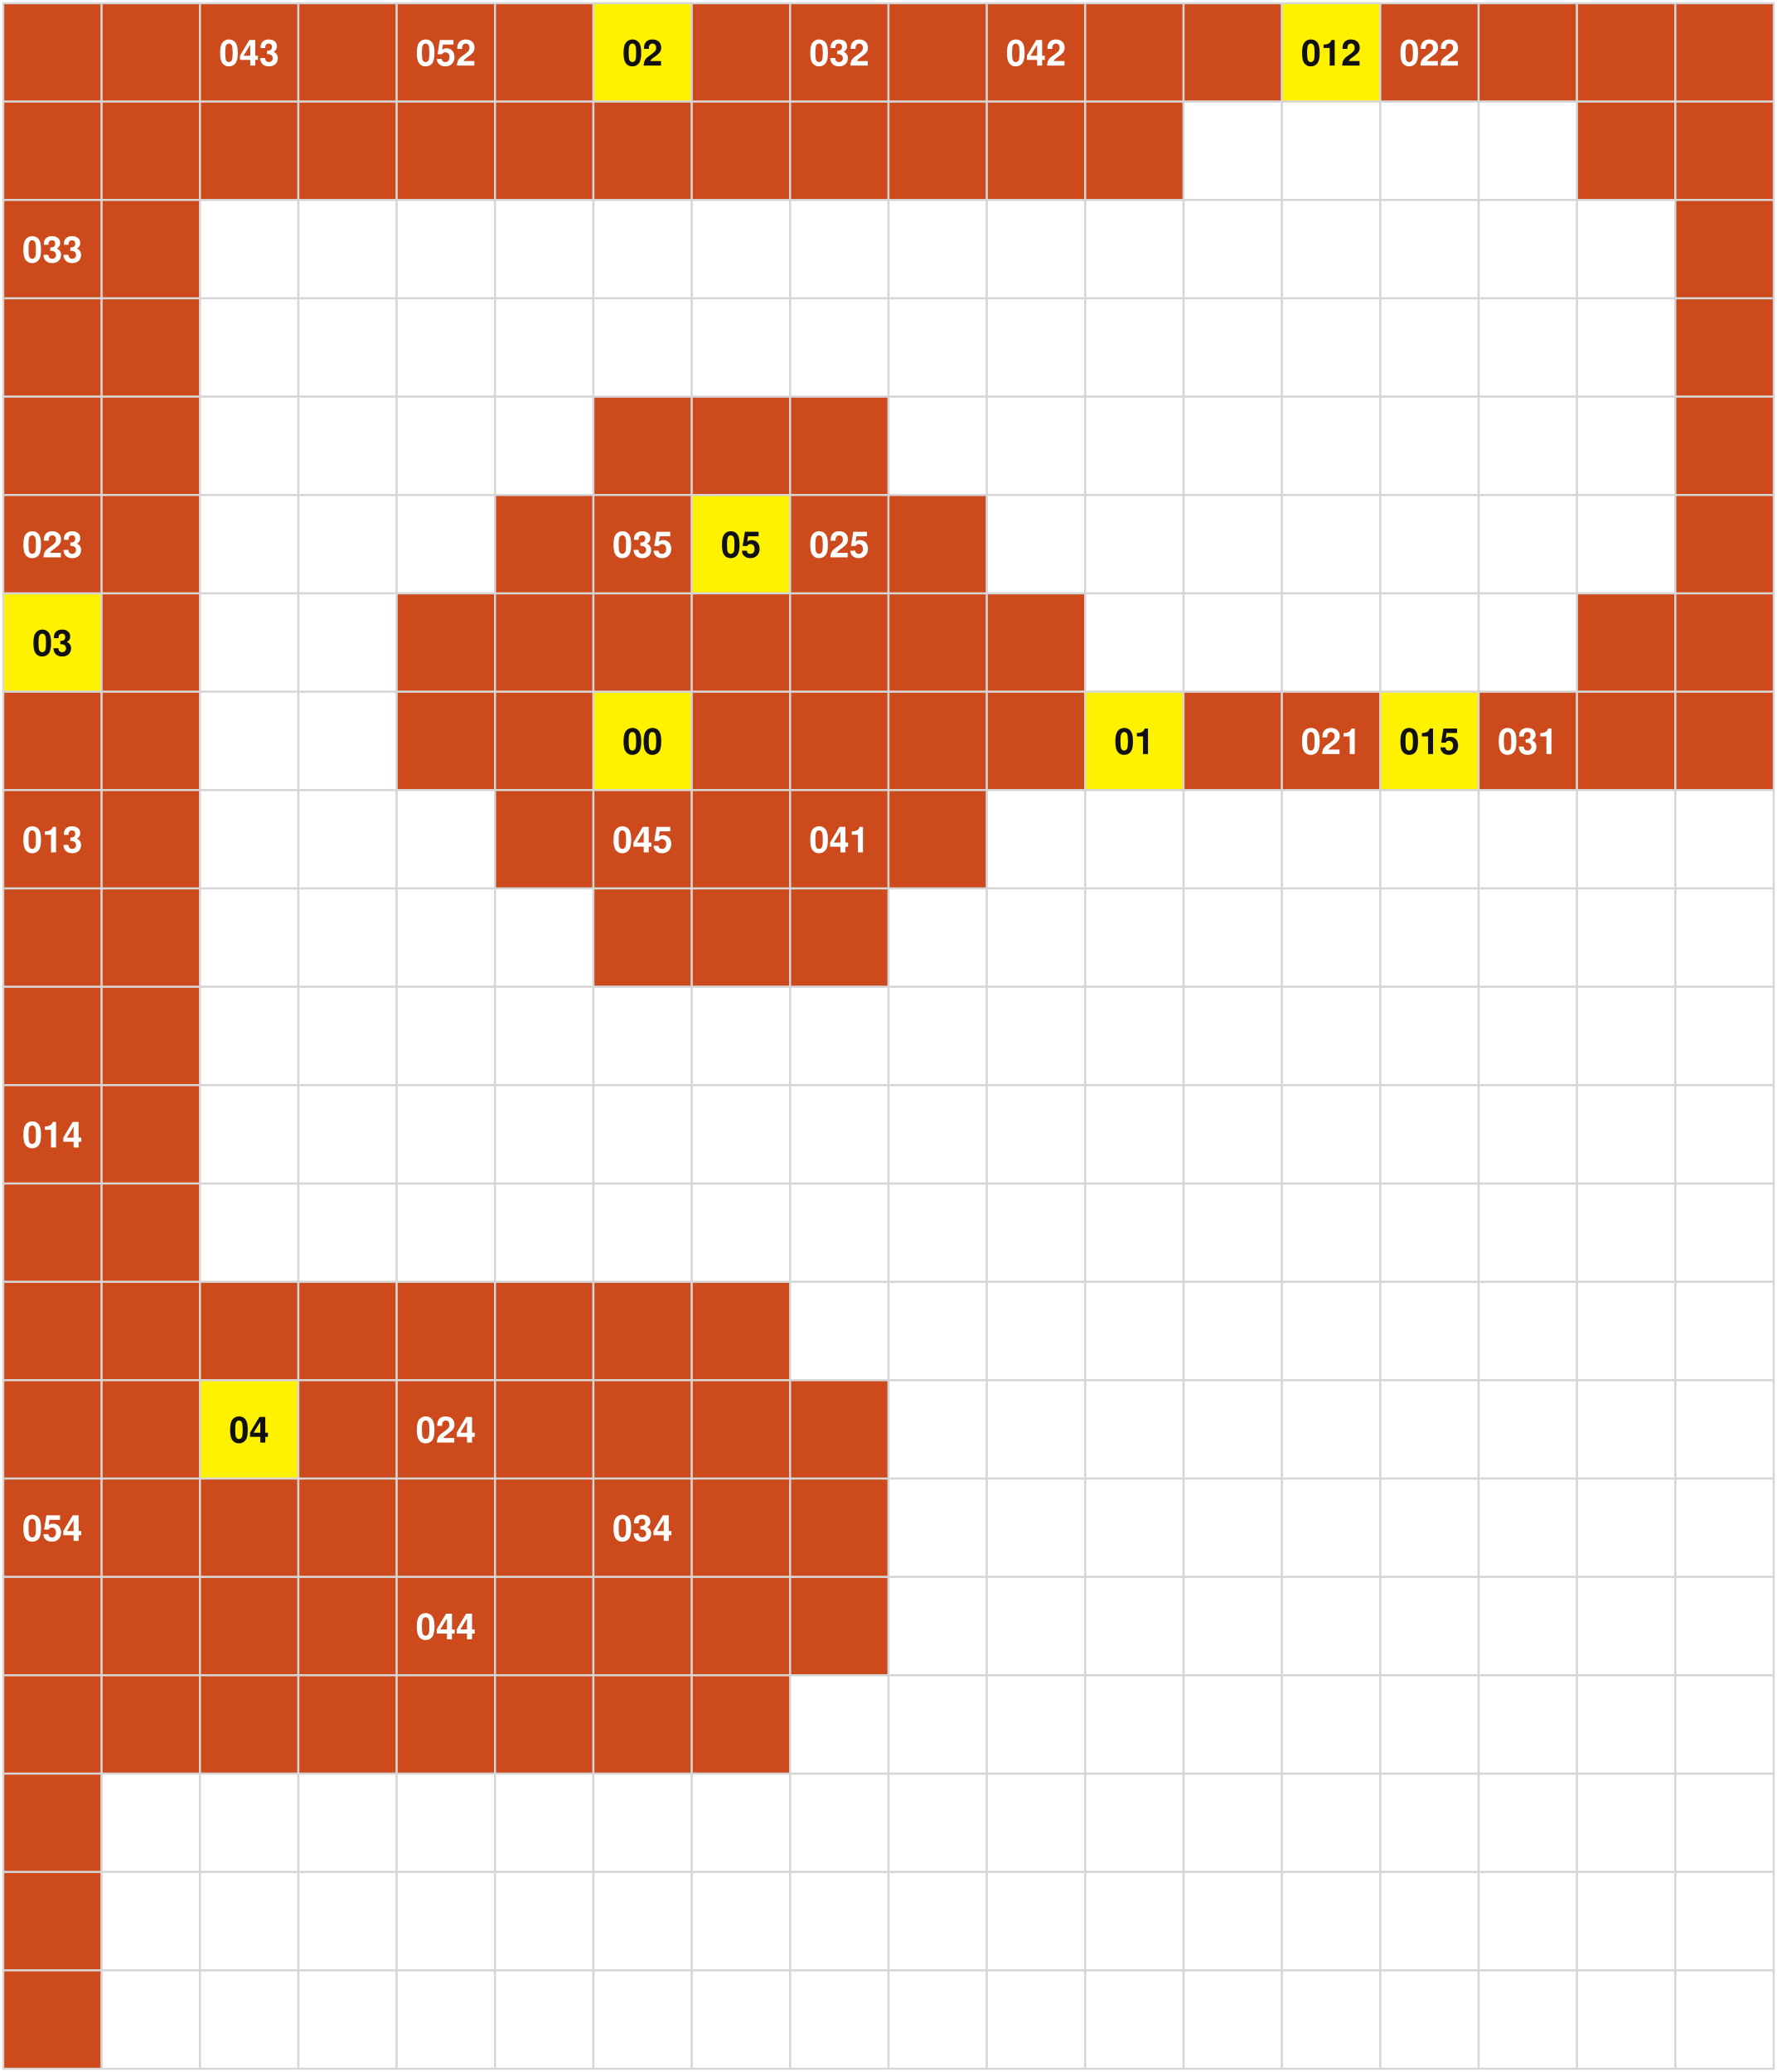
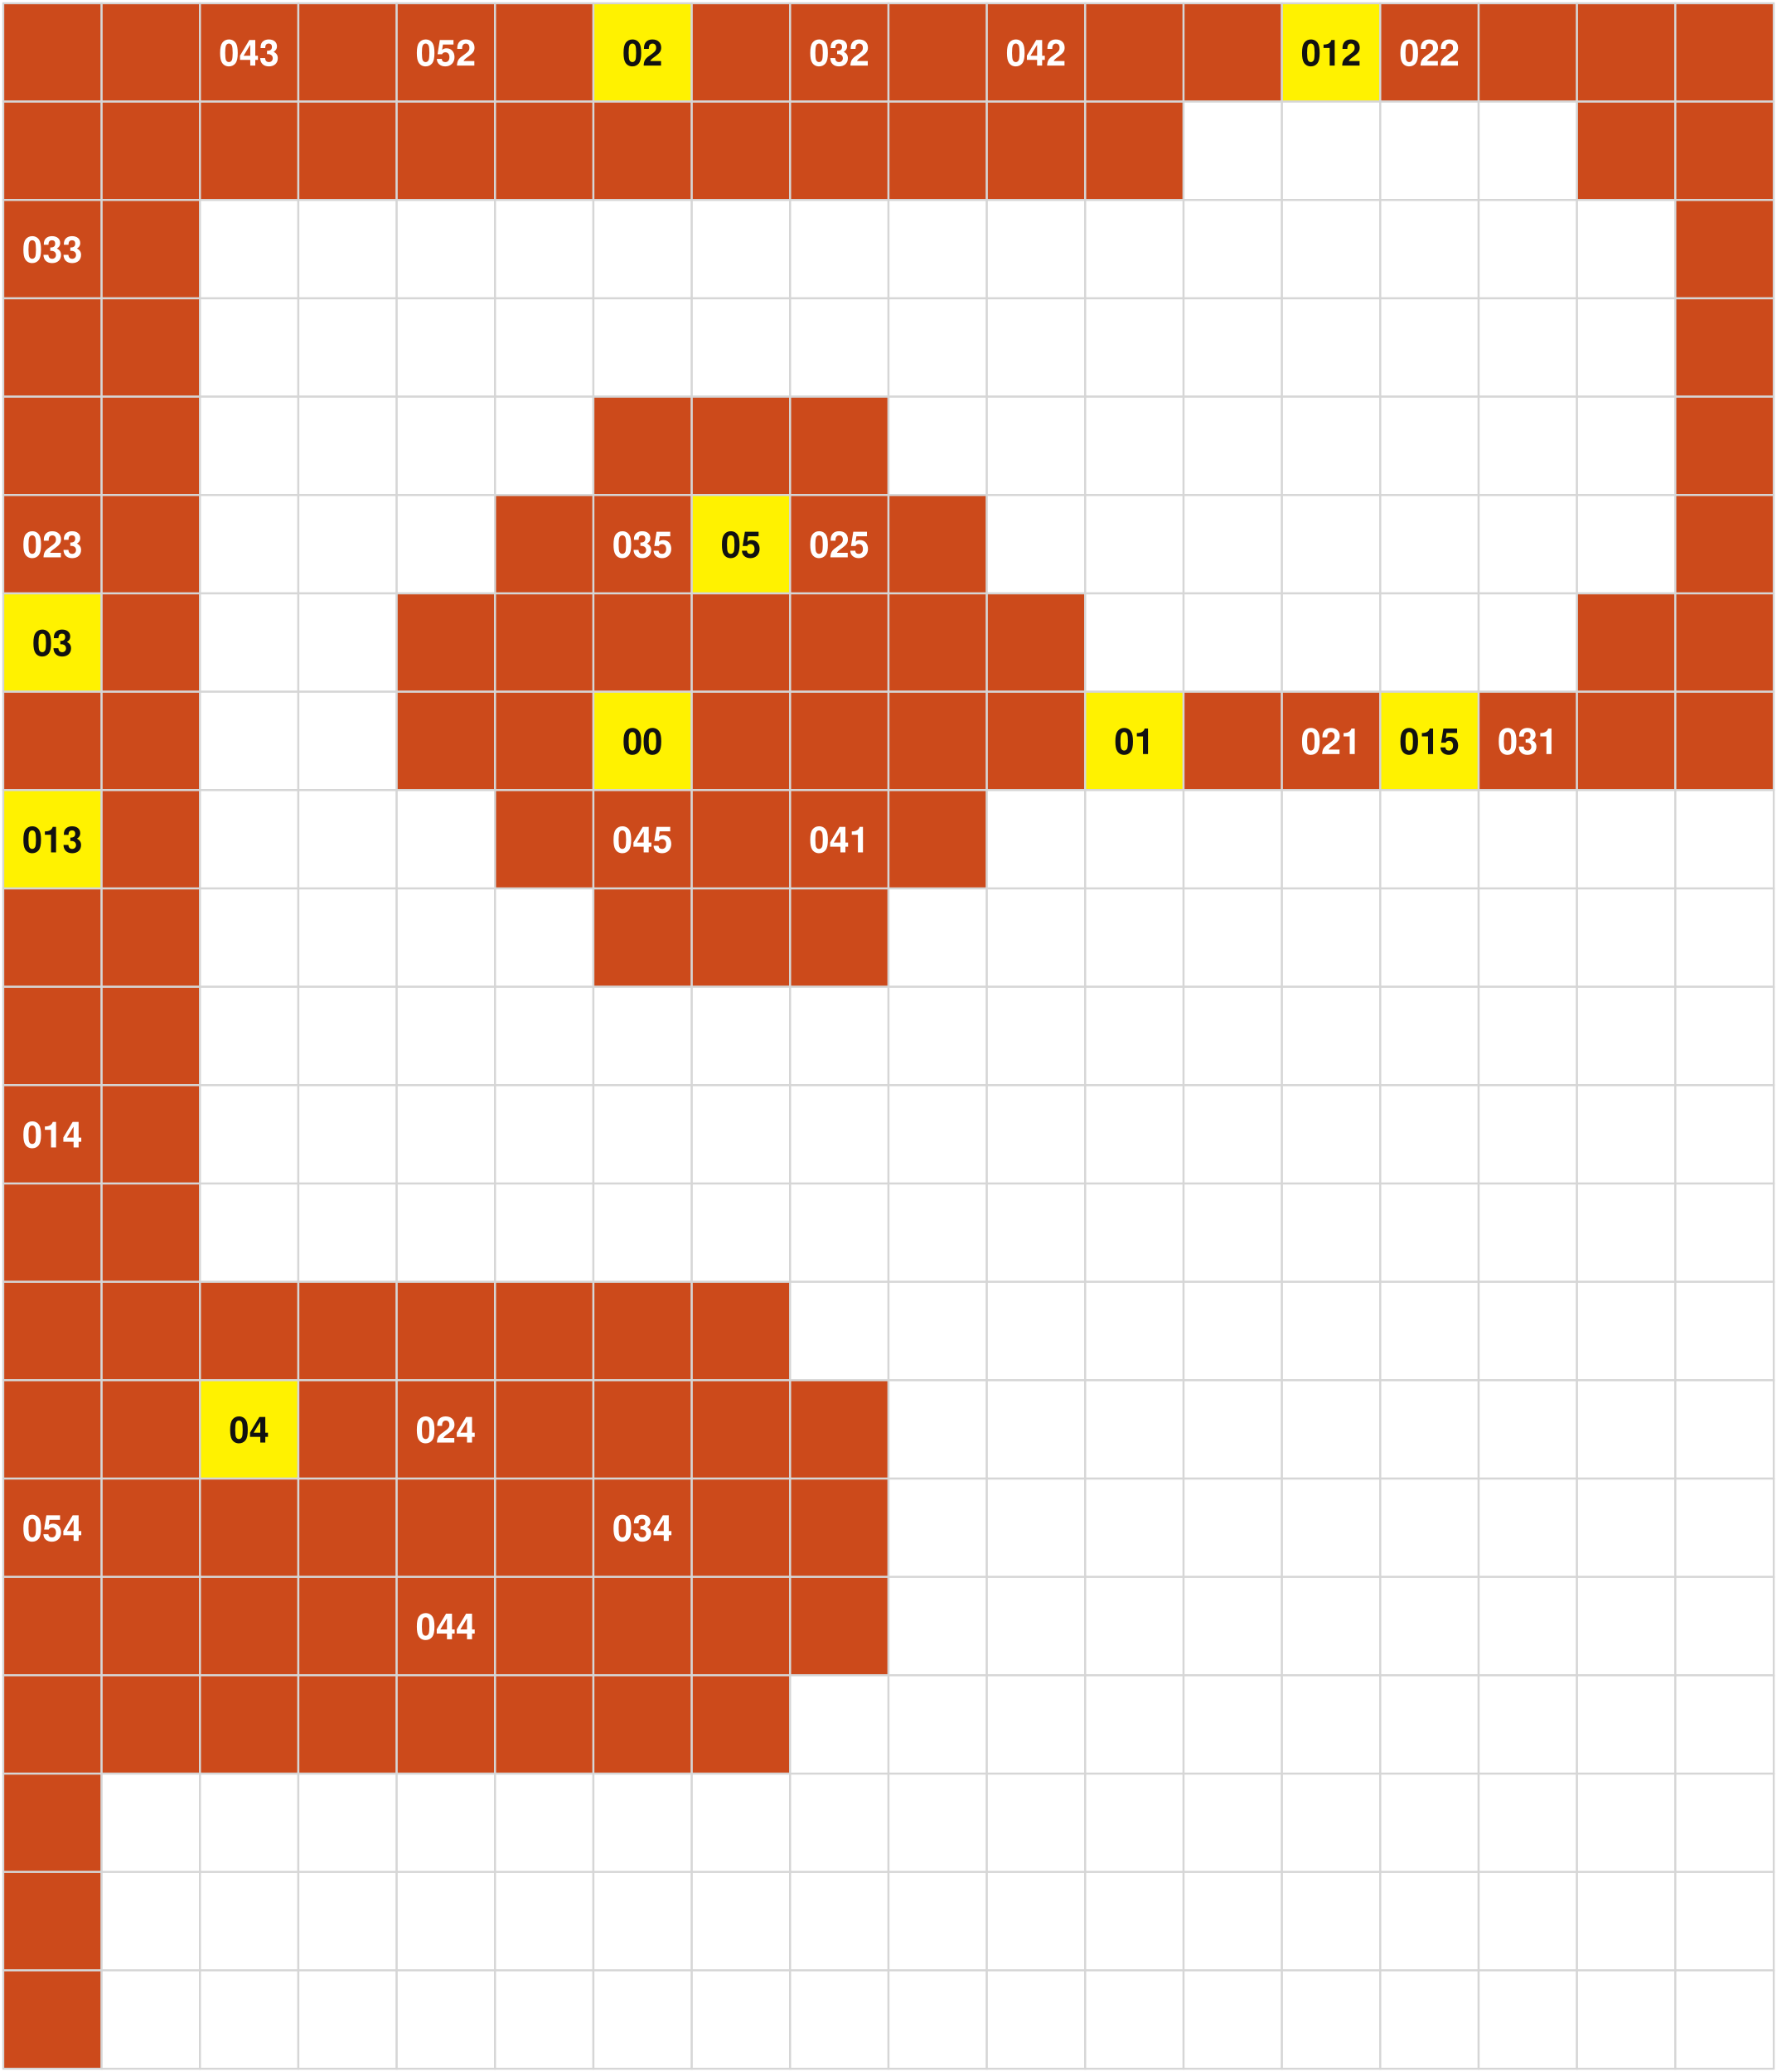
<svg xmlns="http://www.w3.org/2000/svg" viewBox="0 0 542 632" width="542" height="632" role="img" aria-label="LCOS radio node addresses on a floor plan of the layout room">
  <rect x="0" y="0" width="542" height="632" fill="#ffffff" />
  <g transform="translate(1,1)" font-family="Helvetica, Arial, sans-serif" font-size="11" font-weight="700">
    <rect x="0" y="0" width="30" height="30" fill="#cc4a1b" stroke="#d6d6d6" stroke-width="0.6" />
    <rect x="30" y="0" width="30" height="30" fill="#cc4a1b" stroke="#d6d6d6" stroke-width="0.6" />
    <rect x="60" y="0" width="30" height="30" fill="#cc4a1b" stroke="#d6d6d6" stroke-width="0.6" />
    <text x="75.0" y="19.0" text-anchor="middle" fill="#ffffff">043</text>
    <rect x="90" y="0" width="30" height="30" fill="#cc4a1b" stroke="#d6d6d6" stroke-width="0.6" />
    <rect x="120" y="0" width="30" height="30" fill="#cc4a1b" stroke="#d6d6d6" stroke-width="0.6" />
    <text x="135.0" y="19.0" text-anchor="middle" fill="#ffffff">052</text>
    <rect x="150" y="0" width="30" height="30" fill="#cc4a1b" stroke="#d6d6d6" stroke-width="0.6" />
    <rect x="180" y="0" width="30" height="30" fill="#fff200" stroke="#d6d6d6" stroke-width="0.6" />
    <text x="195.0" y="19.0" text-anchor="middle" fill="#111111">02</text>
    <rect x="210" y="0" width="30" height="30" fill="#cc4a1b" stroke="#d6d6d6" stroke-width="0.6" />
    <rect x="240" y="0" width="30" height="30" fill="#cc4a1b" stroke="#d6d6d6" stroke-width="0.6" />
    <text x="255.0" y="19.0" text-anchor="middle" fill="#ffffff">032</text>
    <rect x="270" y="0" width="30" height="30" fill="#cc4a1b" stroke="#d6d6d6" stroke-width="0.6" />
    <rect x="300" y="0" width="30" height="30" fill="#cc4a1b" stroke="#d6d6d6" stroke-width="0.6" />
    <text x="315.0" y="19.0" text-anchor="middle" fill="#ffffff">042</text>
    <rect x="330" y="0" width="30" height="30" fill="#cc4a1b" stroke="#d6d6d6" stroke-width="0.6" />
    <rect x="360" y="0" width="30" height="30" fill="#cc4a1b" stroke="#d6d6d6" stroke-width="0.6" />
    <rect x="390" y="0" width="30" height="30" fill="#fff200" stroke="#d6d6d6" stroke-width="0.6" />
    <text x="405.0" y="19.0" text-anchor="middle" fill="#111111">012</text>
    <rect x="420" y="0" width="30" height="30" fill="#cc4a1b" stroke="#d6d6d6" stroke-width="0.6" />
    <text x="435.0" y="19.0" text-anchor="middle" fill="#ffffff">022</text>
    <rect x="450" y="0" width="30" height="30" fill="#cc4a1b" stroke="#d6d6d6" stroke-width="0.6" />
    <rect x="480" y="0" width="30" height="30" fill="#cc4a1b" stroke="#d6d6d6" stroke-width="0.6" />
    <rect x="510" y="0" width="30" height="30" fill="#cc4a1b" stroke="#d6d6d6" stroke-width="0.6" />
    <rect x="0" y="30" width="30" height="30" fill="#cc4a1b" stroke="#d6d6d6" stroke-width="0.6" />
    <rect x="30" y="30" width="30" height="30" fill="#cc4a1b" stroke="#d6d6d6" stroke-width="0.6" />
    <rect x="60" y="30" width="30" height="30" fill="#cc4a1b" stroke="#d6d6d6" stroke-width="0.6" />
    <rect x="90" y="30" width="30" height="30" fill="#cc4a1b" stroke="#d6d6d6" stroke-width="0.6" />
    <rect x="120" y="30" width="30" height="30" fill="#cc4a1b" stroke="#d6d6d6" stroke-width="0.6" />
    <rect x="150" y="30" width="30" height="30" fill="#cc4a1b" stroke="#d6d6d6" stroke-width="0.6" />
    <rect x="180" y="30" width="30" height="30" fill="#cc4a1b" stroke="#d6d6d6" stroke-width="0.6" />
    <rect x="210" y="30" width="30" height="30" fill="#cc4a1b" stroke="#d6d6d6" stroke-width="0.6" />
    <rect x="240" y="30" width="30" height="30" fill="#cc4a1b" stroke="#d6d6d6" stroke-width="0.6" />
    <rect x="270" y="30" width="30" height="30" fill="#cc4a1b" stroke="#d6d6d6" stroke-width="0.6" />
    <rect x="300" y="30" width="30" height="30" fill="#cc4a1b" stroke="#d6d6d6" stroke-width="0.6" />
    <rect x="330" y="30" width="30" height="30" fill="#cc4a1b" stroke="#d6d6d6" stroke-width="0.6" />
    <rect x="360" y="30" width="30" height="30" fill="#ffffff" stroke="#d6d6d6" stroke-width="0.6" />
    <rect x="390" y="30" width="30" height="30" fill="#ffffff" stroke="#d6d6d6" stroke-width="0.6" />
    <rect x="420" y="30" width="30" height="30" fill="#ffffff" stroke="#d6d6d6" stroke-width="0.6" />
    <rect x="450" y="30" width="30" height="30" fill="#ffffff" stroke="#d6d6d6" stroke-width="0.6" />
    <rect x="480" y="30" width="30" height="30" fill="#cc4a1b" stroke="#d6d6d6" stroke-width="0.6" />
    <rect x="510" y="30" width="30" height="30" fill="#cc4a1b" stroke="#d6d6d6" stroke-width="0.6" />
    <rect x="0" y="60" width="30" height="30" fill="#cc4a1b" stroke="#d6d6d6" stroke-width="0.6" />
    <text x="15.0" y="79.0" text-anchor="middle" fill="#ffffff">033</text>
    <rect x="30" y="60" width="30" height="30" fill="#cc4a1b" stroke="#d6d6d6" stroke-width="0.6" />
    <rect x="60" y="60" width="30" height="30" fill="#ffffff" stroke="#d6d6d6" stroke-width="0.6" />
    <rect x="90" y="60" width="30" height="30" fill="#ffffff" stroke="#d6d6d6" stroke-width="0.6" />
    <rect x="120" y="60" width="30" height="30" fill="#ffffff" stroke="#d6d6d6" stroke-width="0.6" />
    <rect x="150" y="60" width="30" height="30" fill="#ffffff" stroke="#d6d6d6" stroke-width="0.6" />
    <rect x="180" y="60" width="30" height="30" fill="#ffffff" stroke="#d6d6d6" stroke-width="0.6" />
    <rect x="210" y="60" width="30" height="30" fill="#ffffff" stroke="#d6d6d6" stroke-width="0.6" />
    <rect x="240" y="60" width="30" height="30" fill="#ffffff" stroke="#d6d6d6" stroke-width="0.6" />
    <rect x="270" y="60" width="30" height="30" fill="#ffffff" stroke="#d6d6d6" stroke-width="0.6" />
    <rect x="300" y="60" width="30" height="30" fill="#ffffff" stroke="#d6d6d6" stroke-width="0.6" />
    <rect x="330" y="60" width="30" height="30" fill="#ffffff" stroke="#d6d6d6" stroke-width="0.6" />
    <rect x="360" y="60" width="30" height="30" fill="#ffffff" stroke="#d6d6d6" stroke-width="0.6" />
    <rect x="390" y="60" width="30" height="30" fill="#ffffff" stroke="#d6d6d6" stroke-width="0.6" />
    <rect x="420" y="60" width="30" height="30" fill="#ffffff" stroke="#d6d6d6" stroke-width="0.6" />
    <rect x="450" y="60" width="30" height="30" fill="#ffffff" stroke="#d6d6d6" stroke-width="0.6" />
    <rect x="480" y="60" width="30" height="30" fill="#ffffff" stroke="#d6d6d6" stroke-width="0.6" />
    <rect x="510" y="60" width="30" height="30" fill="#cc4a1b" stroke="#d6d6d6" stroke-width="0.6" />
    <rect x="0" y="90" width="30" height="30" fill="#cc4a1b" stroke="#d6d6d6" stroke-width="0.6" />
    <rect x="30" y="90" width="30" height="30" fill="#cc4a1b" stroke="#d6d6d6" stroke-width="0.6" />
    <rect x="60" y="90" width="30" height="30" fill="#ffffff" stroke="#d6d6d6" stroke-width="0.6" />
    <rect x="90" y="90" width="30" height="30" fill="#ffffff" stroke="#d6d6d6" stroke-width="0.6" />
    <rect x="120" y="90" width="30" height="30" fill="#ffffff" stroke="#d6d6d6" stroke-width="0.6" />
    <rect x="150" y="90" width="30" height="30" fill="#ffffff" stroke="#d6d6d6" stroke-width="0.6" />
    <rect x="180" y="90" width="30" height="30" fill="#ffffff" stroke="#d6d6d6" stroke-width="0.6" />
    <rect x="210" y="90" width="30" height="30" fill="#ffffff" stroke="#d6d6d6" stroke-width="0.6" />
    <rect x="240" y="90" width="30" height="30" fill="#ffffff" stroke="#d6d6d6" stroke-width="0.6" />
    <rect x="270" y="90" width="30" height="30" fill="#ffffff" stroke="#d6d6d6" stroke-width="0.6" />
    <rect x="300" y="90" width="30" height="30" fill="#ffffff" stroke="#d6d6d6" stroke-width="0.6" />
    <rect x="330" y="90" width="30" height="30" fill="#ffffff" stroke="#d6d6d6" stroke-width="0.6" />
    <rect x="360" y="90" width="30" height="30" fill="#ffffff" stroke="#d6d6d6" stroke-width="0.6" />
    <rect x="390" y="90" width="30" height="30" fill="#ffffff" stroke="#d6d6d6" stroke-width="0.6" />
    <rect x="420" y="90" width="30" height="30" fill="#ffffff" stroke="#d6d6d6" stroke-width="0.6" />
    <rect x="450" y="90" width="30" height="30" fill="#ffffff" stroke="#d6d6d6" stroke-width="0.6" />
    <rect x="480" y="90" width="30" height="30" fill="#ffffff" stroke="#d6d6d6" stroke-width="0.6" />
    <rect x="510" y="90" width="30" height="30" fill="#cc4a1b" stroke="#d6d6d6" stroke-width="0.6" />
    <rect x="0" y="120" width="30" height="30" fill="#cc4a1b" stroke="#d6d6d6" stroke-width="0.6" />
    <rect x="30" y="120" width="30" height="30" fill="#cc4a1b" stroke="#d6d6d6" stroke-width="0.6" />
    <rect x="60" y="120" width="30" height="30" fill="#ffffff" stroke="#d6d6d6" stroke-width="0.6" />
    <rect x="90" y="120" width="30" height="30" fill="#ffffff" stroke="#d6d6d6" stroke-width="0.6" />
    <rect x="120" y="120" width="30" height="30" fill="#ffffff" stroke="#d6d6d6" stroke-width="0.6" />
    <rect x="150" y="120" width="30" height="30" fill="#ffffff" stroke="#d6d6d6" stroke-width="0.6" />
    <rect x="180" y="120" width="30" height="30" fill="#cc4a1b" stroke="#d6d6d6" stroke-width="0.6" />
    <rect x="210" y="120" width="30" height="30" fill="#cc4a1b" stroke="#d6d6d6" stroke-width="0.6" />
    <rect x="240" y="120" width="30" height="30" fill="#cc4a1b" stroke="#d6d6d6" stroke-width="0.6" />
    <rect x="270" y="120" width="30" height="30" fill="#ffffff" stroke="#d6d6d6" stroke-width="0.6" />
    <rect x="300" y="120" width="30" height="30" fill="#ffffff" stroke="#d6d6d6" stroke-width="0.6" />
    <rect x="330" y="120" width="30" height="30" fill="#ffffff" stroke="#d6d6d6" stroke-width="0.6" />
    <rect x="360" y="120" width="30" height="30" fill="#ffffff" stroke="#d6d6d6" stroke-width="0.6" />
    <rect x="390" y="120" width="30" height="30" fill="#ffffff" stroke="#d6d6d6" stroke-width="0.6" />
    <rect x="420" y="120" width="30" height="30" fill="#ffffff" stroke="#d6d6d6" stroke-width="0.6" />
    <rect x="450" y="120" width="30" height="30" fill="#ffffff" stroke="#d6d6d6" stroke-width="0.6" />
    <rect x="480" y="120" width="30" height="30" fill="#ffffff" stroke="#d6d6d6" stroke-width="0.6" />
    <rect x="510" y="120" width="30" height="30" fill="#cc4a1b" stroke="#d6d6d6" stroke-width="0.6" />
    <rect x="0" y="150" width="30" height="30" fill="#cc4a1b" stroke="#d6d6d6" stroke-width="0.6" />
    <text x="15.0" y="169.0" text-anchor="middle" fill="#ffffff">023</text>
    <rect x="30" y="150" width="30" height="30" fill="#cc4a1b" stroke="#d6d6d6" stroke-width="0.6" />
    <rect x="60" y="150" width="30" height="30" fill="#ffffff" stroke="#d6d6d6" stroke-width="0.6" />
    <rect x="90" y="150" width="30" height="30" fill="#ffffff" stroke="#d6d6d6" stroke-width="0.6" />
    <rect x="120" y="150" width="30" height="30" fill="#ffffff" stroke="#d6d6d6" stroke-width="0.6" />
    <rect x="150" y="150" width="30" height="30" fill="#cc4a1b" stroke="#d6d6d6" stroke-width="0.6" />
    <rect x="180" y="150" width="30" height="30" fill="#cc4a1b" stroke="#d6d6d6" stroke-width="0.6" />
    <text x="195.0" y="169.0" text-anchor="middle" fill="#ffffff">035</text>
    <rect x="210" y="150" width="30" height="30" fill="#fff200" stroke="#d6d6d6" stroke-width="0.6" />
    <text x="225.0" y="169.0" text-anchor="middle" fill="#111111">05</text>
    <rect x="240" y="150" width="30" height="30" fill="#cc4a1b" stroke="#d6d6d6" stroke-width="0.6" />
    <text x="255.0" y="169.0" text-anchor="middle" fill="#ffffff">025</text>
    <rect x="270" y="150" width="30" height="30" fill="#cc4a1b" stroke="#d6d6d6" stroke-width="0.6" />
    <rect x="300" y="150" width="30" height="30" fill="#ffffff" stroke="#d6d6d6" stroke-width="0.6" />
    <rect x="330" y="150" width="30" height="30" fill="#ffffff" stroke="#d6d6d6" stroke-width="0.6" />
    <rect x="360" y="150" width="30" height="30" fill="#ffffff" stroke="#d6d6d6" stroke-width="0.6" />
    <rect x="390" y="150" width="30" height="30" fill="#ffffff" stroke="#d6d6d6" stroke-width="0.6" />
    <rect x="420" y="150" width="30" height="30" fill="#ffffff" stroke="#d6d6d6" stroke-width="0.6" />
    <rect x="450" y="150" width="30" height="30" fill="#ffffff" stroke="#d6d6d6" stroke-width="0.6" />
    <rect x="480" y="150" width="30" height="30" fill="#ffffff" stroke="#d6d6d6" stroke-width="0.6" />
    <rect x="510" y="150" width="30" height="30" fill="#cc4a1b" stroke="#d6d6d6" stroke-width="0.6" />
    <rect x="0" y="180" width="30" height="30" fill="#fff200" stroke="#d6d6d6" stroke-width="0.6" />
    <text x="15.0" y="199.0" text-anchor="middle" fill="#111111">03</text>
    <rect x="30" y="180" width="30" height="30" fill="#cc4a1b" stroke="#d6d6d6" stroke-width="0.6" />
    <rect x="60" y="180" width="30" height="30" fill="#ffffff" stroke="#d6d6d6" stroke-width="0.6" />
    <rect x="90" y="180" width="30" height="30" fill="#ffffff" stroke="#d6d6d6" stroke-width="0.6" />
    <rect x="120" y="180" width="30" height="30" fill="#cc4a1b" stroke="#d6d6d6" stroke-width="0.6" />
    <rect x="150" y="180" width="30" height="30" fill="#cc4a1b" stroke="#d6d6d6" stroke-width="0.6" />
    <rect x="180" y="180" width="30" height="30" fill="#cc4a1b" stroke="#d6d6d6" stroke-width="0.6" />
    <rect x="210" y="180" width="30" height="30" fill="#cc4a1b" stroke="#d6d6d6" stroke-width="0.6" />
    <rect x="240" y="180" width="30" height="30" fill="#cc4a1b" stroke="#d6d6d6" stroke-width="0.6" />
    <rect x="270" y="180" width="30" height="30" fill="#cc4a1b" stroke="#d6d6d6" stroke-width="0.6" />
    <rect x="300" y="180" width="30" height="30" fill="#cc4a1b" stroke="#d6d6d6" stroke-width="0.6" />
    <rect x="330" y="180" width="30" height="30" fill="#ffffff" stroke="#d6d6d6" stroke-width="0.6" />
    <rect x="360" y="180" width="30" height="30" fill="#ffffff" stroke="#d6d6d6" stroke-width="0.6" />
    <rect x="390" y="180" width="30" height="30" fill="#ffffff" stroke="#d6d6d6" stroke-width="0.6" />
    <rect x="420" y="180" width="30" height="30" fill="#ffffff" stroke="#d6d6d6" stroke-width="0.6" />
    <rect x="450" y="180" width="30" height="30" fill="#ffffff" stroke="#d6d6d6" stroke-width="0.6" />
    <rect x="480" y="180" width="30" height="30" fill="#cc4a1b" stroke="#d6d6d6" stroke-width="0.6" />
    <rect x="510" y="180" width="30" height="30" fill="#cc4a1b" stroke="#d6d6d6" stroke-width="0.6" />
    <rect x="0" y="210" width="30" height="30" fill="#cc4a1b" stroke="#d6d6d6" stroke-width="0.6" />
    <rect x="30" y="210" width="30" height="30" fill="#cc4a1b" stroke="#d6d6d6" stroke-width="0.6" />
    <rect x="60" y="210" width="30" height="30" fill="#ffffff" stroke="#d6d6d6" stroke-width="0.6" />
    <rect x="90" y="210" width="30" height="30" fill="#ffffff" stroke="#d6d6d6" stroke-width="0.6" />
    <rect x="120" y="210" width="30" height="30" fill="#cc4a1b" stroke="#d6d6d6" stroke-width="0.6" />
    <rect x="150" y="210" width="30" height="30" fill="#cc4a1b" stroke="#d6d6d6" stroke-width="0.6" />
    <rect x="180" y="210" width="30" height="30" fill="#fff200" stroke="#d6d6d6" stroke-width="0.6" />
    <text x="195.0" y="229.0" text-anchor="middle" fill="#111111">00</text>
    <rect x="210" y="210" width="30" height="30" fill="#cc4a1b" stroke="#d6d6d6" stroke-width="0.6" />
    <rect x="240" y="210" width="30" height="30" fill="#cc4a1b" stroke="#d6d6d6" stroke-width="0.6" />
    <rect x="270" y="210" width="30" height="30" fill="#cc4a1b" stroke="#d6d6d6" stroke-width="0.6" />
    <rect x="300" y="210" width="30" height="30" fill="#cc4a1b" stroke="#d6d6d6" stroke-width="0.6" />
    <rect x="330" y="210" width="30" height="30" fill="#fff200" stroke="#d6d6d6" stroke-width="0.6" />
    <text x="345.0" y="229.0" text-anchor="middle" fill="#111111">01</text>
    <rect x="360" y="210" width="30" height="30" fill="#cc4a1b" stroke="#d6d6d6" stroke-width="0.6" />
    <rect x="390" y="210" width="30" height="30" fill="#cc4a1b" stroke="#d6d6d6" stroke-width="0.6" />
    <text x="405.0" y="229.0" text-anchor="middle" fill="#ffffff">021</text>
    <rect x="420" y="210" width="30" height="30" fill="#fff200" stroke="#d6d6d6" stroke-width="0.6" />
    <text x="435.0" y="229.0" text-anchor="middle" fill="#111111">015</text>
    <rect x="450" y="210" width="30" height="30" fill="#cc4a1b" stroke="#d6d6d6" stroke-width="0.6" />
    <text x="465.0" y="229.0" text-anchor="middle" fill="#ffffff">031</text>
    <rect x="480" y="210" width="30" height="30" fill="#cc4a1b" stroke="#d6d6d6" stroke-width="0.6" />
    <rect x="510" y="210" width="30" height="30" fill="#cc4a1b" stroke="#d6d6d6" stroke-width="0.6" />
-     <rect x="0" y="240" width="30" height="30" fill="#cc4a1b" stroke="#d6d6d6" stroke-width="0.6" />
-     <text x="15.0" y="259.0" text-anchor="middle" fill="#ffffff">013</text>
+     <rect x="0" y="240" width="30" height="30" fill="#fff200" stroke="#d6d6d6" stroke-width="0.6" />
+     <text x="15.0" y="259.0" text-anchor="middle" fill="#111111">013</text>
    <rect x="30" y="240" width="30" height="30" fill="#cc4a1b" stroke="#d6d6d6" stroke-width="0.6" />
    <rect x="60" y="240" width="30" height="30" fill="#ffffff" stroke="#d6d6d6" stroke-width="0.6" />
    <rect x="90" y="240" width="30" height="30" fill="#ffffff" stroke="#d6d6d6" stroke-width="0.6" />
    <rect x="120" y="240" width="30" height="30" fill="#ffffff" stroke="#d6d6d6" stroke-width="0.6" />
    <rect x="150" y="240" width="30" height="30" fill="#cc4a1b" stroke="#d6d6d6" stroke-width="0.6" />
    <rect x="180" y="240" width="30" height="30" fill="#cc4a1b" stroke="#d6d6d6" stroke-width="0.6" />
    <text x="195.0" y="259.0" text-anchor="middle" fill="#ffffff">045</text>
    <rect x="210" y="240" width="30" height="30" fill="#cc4a1b" stroke="#d6d6d6" stroke-width="0.6" />
    <rect x="240" y="240" width="30" height="30" fill="#cc4a1b" stroke="#d6d6d6" stroke-width="0.6" />
    <text x="255.0" y="259.0" text-anchor="middle" fill="#ffffff">041</text>
    <rect x="270" y="240" width="30" height="30" fill="#cc4a1b" stroke="#d6d6d6" stroke-width="0.6" />
    <rect x="300" y="240" width="30" height="30" fill="#ffffff" stroke="#d6d6d6" stroke-width="0.6" />
    <rect x="330" y="240" width="30" height="30" fill="#ffffff" stroke="#d6d6d6" stroke-width="0.6" />
    <rect x="360" y="240" width="30" height="30" fill="#ffffff" stroke="#d6d6d6" stroke-width="0.6" />
    <rect x="390" y="240" width="30" height="30" fill="#ffffff" stroke="#d6d6d6" stroke-width="0.6" />
    <rect x="420" y="240" width="30" height="30" fill="#ffffff" stroke="#d6d6d6" stroke-width="0.6" />
    <rect x="450" y="240" width="30" height="30" fill="#ffffff" stroke="#d6d6d6" stroke-width="0.6" />
    <rect x="480" y="240" width="30" height="30" fill="#ffffff" stroke="#d6d6d6" stroke-width="0.6" />
    <rect x="510" y="240" width="30" height="30" fill="#ffffff" stroke="#d6d6d6" stroke-width="0.6" />
    <rect x="0" y="270" width="30" height="30" fill="#cc4a1b" stroke="#d6d6d6" stroke-width="0.6" />
    <rect x="30" y="270" width="30" height="30" fill="#cc4a1b" stroke="#d6d6d6" stroke-width="0.6" />
    <rect x="60" y="270" width="30" height="30" fill="#ffffff" stroke="#d6d6d6" stroke-width="0.6" />
    <rect x="90" y="270" width="30" height="30" fill="#ffffff" stroke="#d6d6d6" stroke-width="0.6" />
    <rect x="120" y="270" width="30" height="30" fill="#ffffff" stroke="#d6d6d6" stroke-width="0.6" />
    <rect x="150" y="270" width="30" height="30" fill="#ffffff" stroke="#d6d6d6" stroke-width="0.6" />
    <rect x="180" y="270" width="30" height="30" fill="#cc4a1b" stroke="#d6d6d6" stroke-width="0.6" />
    <rect x="210" y="270" width="30" height="30" fill="#cc4a1b" stroke="#d6d6d6" stroke-width="0.6" />
    <rect x="240" y="270" width="30" height="30" fill="#cc4a1b" stroke="#d6d6d6" stroke-width="0.6" />
    <rect x="270" y="270" width="30" height="30" fill="#ffffff" stroke="#d6d6d6" stroke-width="0.6" />
    <rect x="300" y="270" width="30" height="30" fill="#ffffff" stroke="#d6d6d6" stroke-width="0.6" />
    <rect x="330" y="270" width="30" height="30" fill="#ffffff" stroke="#d6d6d6" stroke-width="0.6" />
    <rect x="360" y="270" width="30" height="30" fill="#ffffff" stroke="#d6d6d6" stroke-width="0.6" />
    <rect x="390" y="270" width="30" height="30" fill="#ffffff" stroke="#d6d6d6" stroke-width="0.6" />
    <rect x="420" y="270" width="30" height="30" fill="#ffffff" stroke="#d6d6d6" stroke-width="0.6" />
    <rect x="450" y="270" width="30" height="30" fill="#ffffff" stroke="#d6d6d6" stroke-width="0.6" />
    <rect x="480" y="270" width="30" height="30" fill="#ffffff" stroke="#d6d6d6" stroke-width="0.6" />
    <rect x="510" y="270" width="30" height="30" fill="#ffffff" stroke="#d6d6d6" stroke-width="0.6" />
    <rect x="0" y="300" width="30" height="30" fill="#cc4a1b" stroke="#d6d6d6" stroke-width="0.6" />
    <rect x="30" y="300" width="30" height="30" fill="#cc4a1b" stroke="#d6d6d6" stroke-width="0.6" />
    <rect x="60" y="300" width="30" height="30" fill="#ffffff" stroke="#d6d6d6" stroke-width="0.6" />
    <rect x="90" y="300" width="30" height="30" fill="#ffffff" stroke="#d6d6d6" stroke-width="0.6" />
    <rect x="120" y="300" width="30" height="30" fill="#ffffff" stroke="#d6d6d6" stroke-width="0.6" />
    <rect x="150" y="300" width="30" height="30" fill="#ffffff" stroke="#d6d6d6" stroke-width="0.6" />
    <rect x="180" y="300" width="30" height="30" fill="#ffffff" stroke="#d6d6d6" stroke-width="0.6" />
    <rect x="210" y="300" width="30" height="30" fill="#ffffff" stroke="#d6d6d6" stroke-width="0.6" />
    <rect x="240" y="300" width="30" height="30" fill="#ffffff" stroke="#d6d6d6" stroke-width="0.6" />
    <rect x="270" y="300" width="30" height="30" fill="#ffffff" stroke="#d6d6d6" stroke-width="0.6" />
    <rect x="300" y="300" width="30" height="30" fill="#ffffff" stroke="#d6d6d6" stroke-width="0.6" />
    <rect x="330" y="300" width="30" height="30" fill="#ffffff" stroke="#d6d6d6" stroke-width="0.6" />
    <rect x="360" y="300" width="30" height="30" fill="#ffffff" stroke="#d6d6d6" stroke-width="0.6" />
    <rect x="390" y="300" width="30" height="30" fill="#ffffff" stroke="#d6d6d6" stroke-width="0.6" />
    <rect x="420" y="300" width="30" height="30" fill="#ffffff" stroke="#d6d6d6" stroke-width="0.6" />
    <rect x="450" y="300" width="30" height="30" fill="#ffffff" stroke="#d6d6d6" stroke-width="0.6" />
    <rect x="480" y="300" width="30" height="30" fill="#ffffff" stroke="#d6d6d6" stroke-width="0.6" />
    <rect x="510" y="300" width="30" height="30" fill="#ffffff" stroke="#d6d6d6" stroke-width="0.6" />
    <rect x="0" y="330" width="30" height="30" fill="#cc4a1b" stroke="#d6d6d6" stroke-width="0.6" />
    <text x="15.0" y="349.0" text-anchor="middle" fill="#ffffff">014</text>
    <rect x="30" y="330" width="30" height="30" fill="#cc4a1b" stroke="#d6d6d6" stroke-width="0.6" />
    <rect x="60" y="330" width="30" height="30" fill="#ffffff" stroke="#d6d6d6" stroke-width="0.6" />
    <rect x="90" y="330" width="30" height="30" fill="#ffffff" stroke="#d6d6d6" stroke-width="0.6" />
    <rect x="120" y="330" width="30" height="30" fill="#ffffff" stroke="#d6d6d6" stroke-width="0.6" />
    <rect x="150" y="330" width="30" height="30" fill="#ffffff" stroke="#d6d6d6" stroke-width="0.6" />
    <rect x="180" y="330" width="30" height="30" fill="#ffffff" stroke="#d6d6d6" stroke-width="0.6" />
    <rect x="210" y="330" width="30" height="30" fill="#ffffff" stroke="#d6d6d6" stroke-width="0.6" />
    <rect x="240" y="330" width="30" height="30" fill="#ffffff" stroke="#d6d6d6" stroke-width="0.6" />
    <rect x="270" y="330" width="30" height="30" fill="#ffffff" stroke="#d6d6d6" stroke-width="0.6" />
    <rect x="300" y="330" width="30" height="30" fill="#ffffff" stroke="#d6d6d6" stroke-width="0.6" />
    <rect x="330" y="330" width="30" height="30" fill="#ffffff" stroke="#d6d6d6" stroke-width="0.6" />
    <rect x="360" y="330" width="30" height="30" fill="#ffffff" stroke="#d6d6d6" stroke-width="0.6" />
    <rect x="390" y="330" width="30" height="30" fill="#ffffff" stroke="#d6d6d6" stroke-width="0.6" />
    <rect x="420" y="330" width="30" height="30" fill="#ffffff" stroke="#d6d6d6" stroke-width="0.6" />
    <rect x="450" y="330" width="30" height="30" fill="#ffffff" stroke="#d6d6d6" stroke-width="0.6" />
    <rect x="480" y="330" width="30" height="30" fill="#ffffff" stroke="#d6d6d6" stroke-width="0.6" />
    <rect x="510" y="330" width="30" height="30" fill="#ffffff" stroke="#d6d6d6" stroke-width="0.6" />
    <rect x="0" y="360" width="30" height="30" fill="#cc4a1b" stroke="#d6d6d6" stroke-width="0.6" />
    <rect x="30" y="360" width="30" height="30" fill="#cc4a1b" stroke="#d6d6d6" stroke-width="0.6" />
    <rect x="60" y="360" width="30" height="30" fill="#ffffff" stroke="#d6d6d6" stroke-width="0.6" />
    <rect x="90" y="360" width="30" height="30" fill="#ffffff" stroke="#d6d6d6" stroke-width="0.6" />
    <rect x="120" y="360" width="30" height="30" fill="#ffffff" stroke="#d6d6d6" stroke-width="0.6" />
    <rect x="150" y="360" width="30" height="30" fill="#ffffff" stroke="#d6d6d6" stroke-width="0.6" />
    <rect x="180" y="360" width="30" height="30" fill="#ffffff" stroke="#d6d6d6" stroke-width="0.6" />
    <rect x="210" y="360" width="30" height="30" fill="#ffffff" stroke="#d6d6d6" stroke-width="0.6" />
    <rect x="240" y="360" width="30" height="30" fill="#ffffff" stroke="#d6d6d6" stroke-width="0.6" />
    <rect x="270" y="360" width="30" height="30" fill="#ffffff" stroke="#d6d6d6" stroke-width="0.6" />
    <rect x="300" y="360" width="30" height="30" fill="#ffffff" stroke="#d6d6d6" stroke-width="0.6" />
    <rect x="330" y="360" width="30" height="30" fill="#ffffff" stroke="#d6d6d6" stroke-width="0.6" />
    <rect x="360" y="360" width="30" height="30" fill="#ffffff" stroke="#d6d6d6" stroke-width="0.6" />
    <rect x="390" y="360" width="30" height="30" fill="#ffffff" stroke="#d6d6d6" stroke-width="0.6" />
    <rect x="420" y="360" width="30" height="30" fill="#ffffff" stroke="#d6d6d6" stroke-width="0.6" />
    <rect x="450" y="360" width="30" height="30" fill="#ffffff" stroke="#d6d6d6" stroke-width="0.6" />
    <rect x="480" y="360" width="30" height="30" fill="#ffffff" stroke="#d6d6d6" stroke-width="0.6" />
    <rect x="510" y="360" width="30" height="30" fill="#ffffff" stroke="#d6d6d6" stroke-width="0.6" />
    <rect x="0" y="390" width="30" height="30" fill="#cc4a1b" stroke="#d6d6d6" stroke-width="0.6" />
    <rect x="30" y="390" width="30" height="30" fill="#cc4a1b" stroke="#d6d6d6" stroke-width="0.6" />
    <rect x="60" y="390" width="30" height="30" fill="#cc4a1b" stroke="#d6d6d6" stroke-width="0.6" />
    <rect x="90" y="390" width="30" height="30" fill="#cc4a1b" stroke="#d6d6d6" stroke-width="0.6" />
    <rect x="120" y="390" width="30" height="30" fill="#cc4a1b" stroke="#d6d6d6" stroke-width="0.6" />
    <rect x="150" y="390" width="30" height="30" fill="#cc4a1b" stroke="#d6d6d6" stroke-width="0.6" />
    <rect x="180" y="390" width="30" height="30" fill="#cc4a1b" stroke="#d6d6d6" stroke-width="0.6" />
    <rect x="210" y="390" width="30" height="30" fill="#cc4a1b" stroke="#d6d6d6" stroke-width="0.6" />
    <rect x="240" y="390" width="30" height="30" fill="#ffffff" stroke="#d6d6d6" stroke-width="0.6" />
    <rect x="270" y="390" width="30" height="30" fill="#ffffff" stroke="#d6d6d6" stroke-width="0.6" />
    <rect x="300" y="390" width="30" height="30" fill="#ffffff" stroke="#d6d6d6" stroke-width="0.6" />
    <rect x="330" y="390" width="30" height="30" fill="#ffffff" stroke="#d6d6d6" stroke-width="0.6" />
    <rect x="360" y="390" width="30" height="30" fill="#ffffff" stroke="#d6d6d6" stroke-width="0.6" />
    <rect x="390" y="390" width="30" height="30" fill="#ffffff" stroke="#d6d6d6" stroke-width="0.6" />
    <rect x="420" y="390" width="30" height="30" fill="#ffffff" stroke="#d6d6d6" stroke-width="0.6" />
    <rect x="450" y="390" width="30" height="30" fill="#ffffff" stroke="#d6d6d6" stroke-width="0.6" />
    <rect x="480" y="390" width="30" height="30" fill="#ffffff" stroke="#d6d6d6" stroke-width="0.6" />
    <rect x="510" y="390" width="30" height="30" fill="#ffffff" stroke="#d6d6d6" stroke-width="0.6" />
    <rect x="0" y="420" width="30" height="30" fill="#cc4a1b" stroke="#d6d6d6" stroke-width="0.6" />
    <rect x="30" y="420" width="30" height="30" fill="#cc4a1b" stroke="#d6d6d6" stroke-width="0.6" />
    <rect x="60" y="420" width="30" height="30" fill="#fff200" stroke="#d6d6d6" stroke-width="0.6" />
    <text x="75.0" y="439.0" text-anchor="middle" fill="#111111">04</text>
    <rect x="90" y="420" width="30" height="30" fill="#cc4a1b" stroke="#d6d6d6" stroke-width="0.6" />
    <rect x="120" y="420" width="30" height="30" fill="#cc4a1b" stroke="#d6d6d6" stroke-width="0.6" />
    <text x="135.0" y="439.0" text-anchor="middle" fill="#ffffff">024</text>
    <rect x="150" y="420" width="30" height="30" fill="#cc4a1b" stroke="#d6d6d6" stroke-width="0.6" />
    <rect x="180" y="420" width="30" height="30" fill="#cc4a1b" stroke="#d6d6d6" stroke-width="0.6" />
    <rect x="210" y="420" width="30" height="30" fill="#cc4a1b" stroke="#d6d6d6" stroke-width="0.6" />
    <rect x="240" y="420" width="30" height="30" fill="#cc4a1b" stroke="#d6d6d6" stroke-width="0.6" />
    <rect x="270" y="420" width="30" height="30" fill="#ffffff" stroke="#d6d6d6" stroke-width="0.6" />
    <rect x="300" y="420" width="30" height="30" fill="#ffffff" stroke="#d6d6d6" stroke-width="0.6" />
    <rect x="330" y="420" width="30" height="30" fill="#ffffff" stroke="#d6d6d6" stroke-width="0.6" />
    <rect x="360" y="420" width="30" height="30" fill="#ffffff" stroke="#d6d6d6" stroke-width="0.6" />
    <rect x="390" y="420" width="30" height="30" fill="#ffffff" stroke="#d6d6d6" stroke-width="0.6" />
    <rect x="420" y="420" width="30" height="30" fill="#ffffff" stroke="#d6d6d6" stroke-width="0.6" />
    <rect x="450" y="420" width="30" height="30" fill="#ffffff" stroke="#d6d6d6" stroke-width="0.6" />
    <rect x="480" y="420" width="30" height="30" fill="#ffffff" stroke="#d6d6d6" stroke-width="0.6" />
    <rect x="510" y="420" width="30" height="30" fill="#ffffff" stroke="#d6d6d6" stroke-width="0.6" />
    <rect x="0" y="450" width="30" height="30" fill="#cc4a1b" stroke="#d6d6d6" stroke-width="0.6" />
    <text x="15.0" y="469.0" text-anchor="middle" fill="#ffffff">054</text>
    <rect x="30" y="450" width="30" height="30" fill="#cc4a1b" stroke="#d6d6d6" stroke-width="0.6" />
    <rect x="60" y="450" width="30" height="30" fill="#cc4a1b" stroke="#d6d6d6" stroke-width="0.6" />
    <rect x="90" y="450" width="30" height="30" fill="#cc4a1b" stroke="#d6d6d6" stroke-width="0.6" />
    <rect x="120" y="450" width="30" height="30" fill="#cc4a1b" stroke="#d6d6d6" stroke-width="0.6" />
    <rect x="150" y="450" width="30" height="30" fill="#cc4a1b" stroke="#d6d6d6" stroke-width="0.6" />
    <rect x="180" y="450" width="30" height="30" fill="#cc4a1b" stroke="#d6d6d6" stroke-width="0.6" />
    <text x="195.0" y="469.0" text-anchor="middle" fill="#ffffff">034</text>
    <rect x="210" y="450" width="30" height="30" fill="#cc4a1b" stroke="#d6d6d6" stroke-width="0.6" />
    <rect x="240" y="450" width="30" height="30" fill="#cc4a1b" stroke="#d6d6d6" stroke-width="0.6" />
    <rect x="270" y="450" width="30" height="30" fill="#ffffff" stroke="#d6d6d6" stroke-width="0.6" />
    <rect x="300" y="450" width="30" height="30" fill="#ffffff" stroke="#d6d6d6" stroke-width="0.6" />
    <rect x="330" y="450" width="30" height="30" fill="#ffffff" stroke="#d6d6d6" stroke-width="0.6" />
    <rect x="360" y="450" width="30" height="30" fill="#ffffff" stroke="#d6d6d6" stroke-width="0.6" />
    <rect x="390" y="450" width="30" height="30" fill="#ffffff" stroke="#d6d6d6" stroke-width="0.6" />
    <rect x="420" y="450" width="30" height="30" fill="#ffffff" stroke="#d6d6d6" stroke-width="0.6" />
    <rect x="450" y="450" width="30" height="30" fill="#ffffff" stroke="#d6d6d6" stroke-width="0.6" />
    <rect x="480" y="450" width="30" height="30" fill="#ffffff" stroke="#d6d6d6" stroke-width="0.6" />
    <rect x="510" y="450" width="30" height="30" fill="#ffffff" stroke="#d6d6d6" stroke-width="0.6" />
    <rect x="0" y="480" width="30" height="30" fill="#cc4a1b" stroke="#d6d6d6" stroke-width="0.6" />
    <rect x="30" y="480" width="30" height="30" fill="#cc4a1b" stroke="#d6d6d6" stroke-width="0.6" />
    <rect x="60" y="480" width="30" height="30" fill="#cc4a1b" stroke="#d6d6d6" stroke-width="0.6" />
    <rect x="90" y="480" width="30" height="30" fill="#cc4a1b" stroke="#d6d6d6" stroke-width="0.6" />
    <rect x="120" y="480" width="30" height="30" fill="#cc4a1b" stroke="#d6d6d6" stroke-width="0.6" />
    <text x="135.0" y="499.0" text-anchor="middle" fill="#ffffff">044</text>
    <rect x="150" y="480" width="30" height="30" fill="#cc4a1b" stroke="#d6d6d6" stroke-width="0.6" />
    <rect x="180" y="480" width="30" height="30" fill="#cc4a1b" stroke="#d6d6d6" stroke-width="0.6" />
    <rect x="210" y="480" width="30" height="30" fill="#cc4a1b" stroke="#d6d6d6" stroke-width="0.6" />
    <rect x="240" y="480" width="30" height="30" fill="#cc4a1b" stroke="#d6d6d6" stroke-width="0.6" />
    <rect x="270" y="480" width="30" height="30" fill="#ffffff" stroke="#d6d6d6" stroke-width="0.6" />
    <rect x="300" y="480" width="30" height="30" fill="#ffffff" stroke="#d6d6d6" stroke-width="0.6" />
    <rect x="330" y="480" width="30" height="30" fill="#ffffff" stroke="#d6d6d6" stroke-width="0.6" />
    <rect x="360" y="480" width="30" height="30" fill="#ffffff" stroke="#d6d6d6" stroke-width="0.6" />
    <rect x="390" y="480" width="30" height="30" fill="#ffffff" stroke="#d6d6d6" stroke-width="0.6" />
    <rect x="420" y="480" width="30" height="30" fill="#ffffff" stroke="#d6d6d6" stroke-width="0.6" />
    <rect x="450" y="480" width="30" height="30" fill="#ffffff" stroke="#d6d6d6" stroke-width="0.6" />
    <rect x="480" y="480" width="30" height="30" fill="#ffffff" stroke="#d6d6d6" stroke-width="0.6" />
    <rect x="510" y="480" width="30" height="30" fill="#ffffff" stroke="#d6d6d6" stroke-width="0.6" />
    <rect x="0" y="510" width="30" height="30" fill="#cc4a1b" stroke="#d6d6d6" stroke-width="0.6" />
    <rect x="30" y="510" width="30" height="30" fill="#cc4a1b" stroke="#d6d6d6" stroke-width="0.6" />
    <rect x="60" y="510" width="30" height="30" fill="#cc4a1b" stroke="#d6d6d6" stroke-width="0.6" />
    <rect x="90" y="510" width="30" height="30" fill="#cc4a1b" stroke="#d6d6d6" stroke-width="0.6" />
    <rect x="120" y="510" width="30" height="30" fill="#cc4a1b" stroke="#d6d6d6" stroke-width="0.6" />
    <rect x="150" y="510" width="30" height="30" fill="#cc4a1b" stroke="#d6d6d6" stroke-width="0.6" />
    <rect x="180" y="510" width="30" height="30" fill="#cc4a1b" stroke="#d6d6d6" stroke-width="0.6" />
    <rect x="210" y="510" width="30" height="30" fill="#cc4a1b" stroke="#d6d6d6" stroke-width="0.6" />
    <rect x="240" y="510" width="30" height="30" fill="#ffffff" stroke="#d6d6d6" stroke-width="0.6" />
    <rect x="270" y="510" width="30" height="30" fill="#ffffff" stroke="#d6d6d6" stroke-width="0.6" />
    <rect x="300" y="510" width="30" height="30" fill="#ffffff" stroke="#d6d6d6" stroke-width="0.6" />
    <rect x="330" y="510" width="30" height="30" fill="#ffffff" stroke="#d6d6d6" stroke-width="0.6" />
    <rect x="360" y="510" width="30" height="30" fill="#ffffff" stroke="#d6d6d6" stroke-width="0.6" />
    <rect x="390" y="510" width="30" height="30" fill="#ffffff" stroke="#d6d6d6" stroke-width="0.6" />
    <rect x="420" y="510" width="30" height="30" fill="#ffffff" stroke="#d6d6d6" stroke-width="0.6" />
    <rect x="450" y="510" width="30" height="30" fill="#ffffff" stroke="#d6d6d6" stroke-width="0.6" />
    <rect x="480" y="510" width="30" height="30" fill="#ffffff" stroke="#d6d6d6" stroke-width="0.6" />
    <rect x="510" y="510" width="30" height="30" fill="#ffffff" stroke="#d6d6d6" stroke-width="0.6" />
    <rect x="0" y="540" width="30" height="30" fill="#cc4a1b" stroke="#d6d6d6" stroke-width="0.6" />
    <rect x="30" y="540" width="30" height="30" fill="#ffffff" stroke="#d6d6d6" stroke-width="0.6" />
    <rect x="60" y="540" width="30" height="30" fill="#ffffff" stroke="#d6d6d6" stroke-width="0.6" />
    <rect x="90" y="540" width="30" height="30" fill="#ffffff" stroke="#d6d6d6" stroke-width="0.6" />
    <rect x="120" y="540" width="30" height="30" fill="#ffffff" stroke="#d6d6d6" stroke-width="0.6" />
    <rect x="150" y="540" width="30" height="30" fill="#ffffff" stroke="#d6d6d6" stroke-width="0.6" />
    <rect x="180" y="540" width="30" height="30" fill="#ffffff" stroke="#d6d6d6" stroke-width="0.6" />
    <rect x="210" y="540" width="30" height="30" fill="#ffffff" stroke="#d6d6d6" stroke-width="0.6" />
    <rect x="240" y="540" width="30" height="30" fill="#ffffff" stroke="#d6d6d6" stroke-width="0.6" />
    <rect x="270" y="540" width="30" height="30" fill="#ffffff" stroke="#d6d6d6" stroke-width="0.6" />
    <rect x="300" y="540" width="30" height="30" fill="#ffffff" stroke="#d6d6d6" stroke-width="0.6" />
    <rect x="330" y="540" width="30" height="30" fill="#ffffff" stroke="#d6d6d6" stroke-width="0.6" />
    <rect x="360" y="540" width="30" height="30" fill="#ffffff" stroke="#d6d6d6" stroke-width="0.6" />
    <rect x="390" y="540" width="30" height="30" fill="#ffffff" stroke="#d6d6d6" stroke-width="0.6" />
    <rect x="420" y="540" width="30" height="30" fill="#ffffff" stroke="#d6d6d6" stroke-width="0.6" />
    <rect x="450" y="540" width="30" height="30" fill="#ffffff" stroke="#d6d6d6" stroke-width="0.6" />
    <rect x="480" y="540" width="30" height="30" fill="#ffffff" stroke="#d6d6d6" stroke-width="0.6" />
    <rect x="510" y="540" width="30" height="30" fill="#ffffff" stroke="#d6d6d6" stroke-width="0.6" />
    <rect x="0" y="570" width="30" height="30" fill="#cc4a1b" stroke="#d6d6d6" stroke-width="0.6" />
    <rect x="30" y="570" width="30" height="30" fill="#ffffff" stroke="#d6d6d6" stroke-width="0.6" />
    <rect x="60" y="570" width="30" height="30" fill="#ffffff" stroke="#d6d6d6" stroke-width="0.6" />
    <rect x="90" y="570" width="30" height="30" fill="#ffffff" stroke="#d6d6d6" stroke-width="0.6" />
    <rect x="120" y="570" width="30" height="30" fill="#ffffff" stroke="#d6d6d6" stroke-width="0.6" />
    <rect x="150" y="570" width="30" height="30" fill="#ffffff" stroke="#d6d6d6" stroke-width="0.6" />
    <rect x="180" y="570" width="30" height="30" fill="#ffffff" stroke="#d6d6d6" stroke-width="0.6" />
    <rect x="210" y="570" width="30" height="30" fill="#ffffff" stroke="#d6d6d6" stroke-width="0.6" />
    <rect x="240" y="570" width="30" height="30" fill="#ffffff" stroke="#d6d6d6" stroke-width="0.6" />
    <rect x="270" y="570" width="30" height="30" fill="#ffffff" stroke="#d6d6d6" stroke-width="0.6" />
    <rect x="300" y="570" width="30" height="30" fill="#ffffff" stroke="#d6d6d6" stroke-width="0.6" />
    <rect x="330" y="570" width="30" height="30" fill="#ffffff" stroke="#d6d6d6" stroke-width="0.6" />
    <rect x="360" y="570" width="30" height="30" fill="#ffffff" stroke="#d6d6d6" stroke-width="0.6" />
    <rect x="390" y="570" width="30" height="30" fill="#ffffff" stroke="#d6d6d6" stroke-width="0.6" />
    <rect x="420" y="570" width="30" height="30" fill="#ffffff" stroke="#d6d6d6" stroke-width="0.6" />
    <rect x="450" y="570" width="30" height="30" fill="#ffffff" stroke="#d6d6d6" stroke-width="0.6" />
    <rect x="480" y="570" width="30" height="30" fill="#ffffff" stroke="#d6d6d6" stroke-width="0.6" />
    <rect x="510" y="570" width="30" height="30" fill="#ffffff" stroke="#d6d6d6" stroke-width="0.6" />
    <rect x="0" y="600" width="30" height="30" fill="#cc4a1b" stroke="#d6d6d6" stroke-width="0.6" />
    <rect x="30" y="600" width="30" height="30" fill="#ffffff" stroke="#d6d6d6" stroke-width="0.6" />
    <rect x="60" y="600" width="30" height="30" fill="#ffffff" stroke="#d6d6d6" stroke-width="0.6" />
    <rect x="90" y="600" width="30" height="30" fill="#ffffff" stroke="#d6d6d6" stroke-width="0.6" />
    <rect x="120" y="600" width="30" height="30" fill="#ffffff" stroke="#d6d6d6" stroke-width="0.6" />
    <rect x="150" y="600" width="30" height="30" fill="#ffffff" stroke="#d6d6d6" stroke-width="0.6" />
    <rect x="180" y="600" width="30" height="30" fill="#ffffff" stroke="#d6d6d6" stroke-width="0.6" />
    <rect x="210" y="600" width="30" height="30" fill="#ffffff" stroke="#d6d6d6" stroke-width="0.6" />
    <rect x="240" y="600" width="30" height="30" fill="#ffffff" stroke="#d6d6d6" stroke-width="0.6" />
    <rect x="270" y="600" width="30" height="30" fill="#ffffff" stroke="#d6d6d6" stroke-width="0.6" />
    <rect x="300" y="600" width="30" height="30" fill="#ffffff" stroke="#d6d6d6" stroke-width="0.6" />
    <rect x="330" y="600" width="30" height="30" fill="#ffffff" stroke="#d6d6d6" stroke-width="0.6" />
    <rect x="360" y="600" width="30" height="30" fill="#ffffff" stroke="#d6d6d6" stroke-width="0.6" />
    <rect x="390" y="600" width="30" height="30" fill="#ffffff" stroke="#d6d6d6" stroke-width="0.6" />
    <rect x="420" y="600" width="30" height="30" fill="#ffffff" stroke="#d6d6d6" stroke-width="0.6" />
    <rect x="450" y="600" width="30" height="30" fill="#ffffff" stroke="#d6d6d6" stroke-width="0.6" />
    <rect x="480" y="600" width="30" height="30" fill="#ffffff" stroke="#d6d6d6" stroke-width="0.6" />
    <rect x="510" y="600" width="30" height="30" fill="#ffffff" stroke="#d6d6d6" stroke-width="0.6" />
  </g>
</svg>
